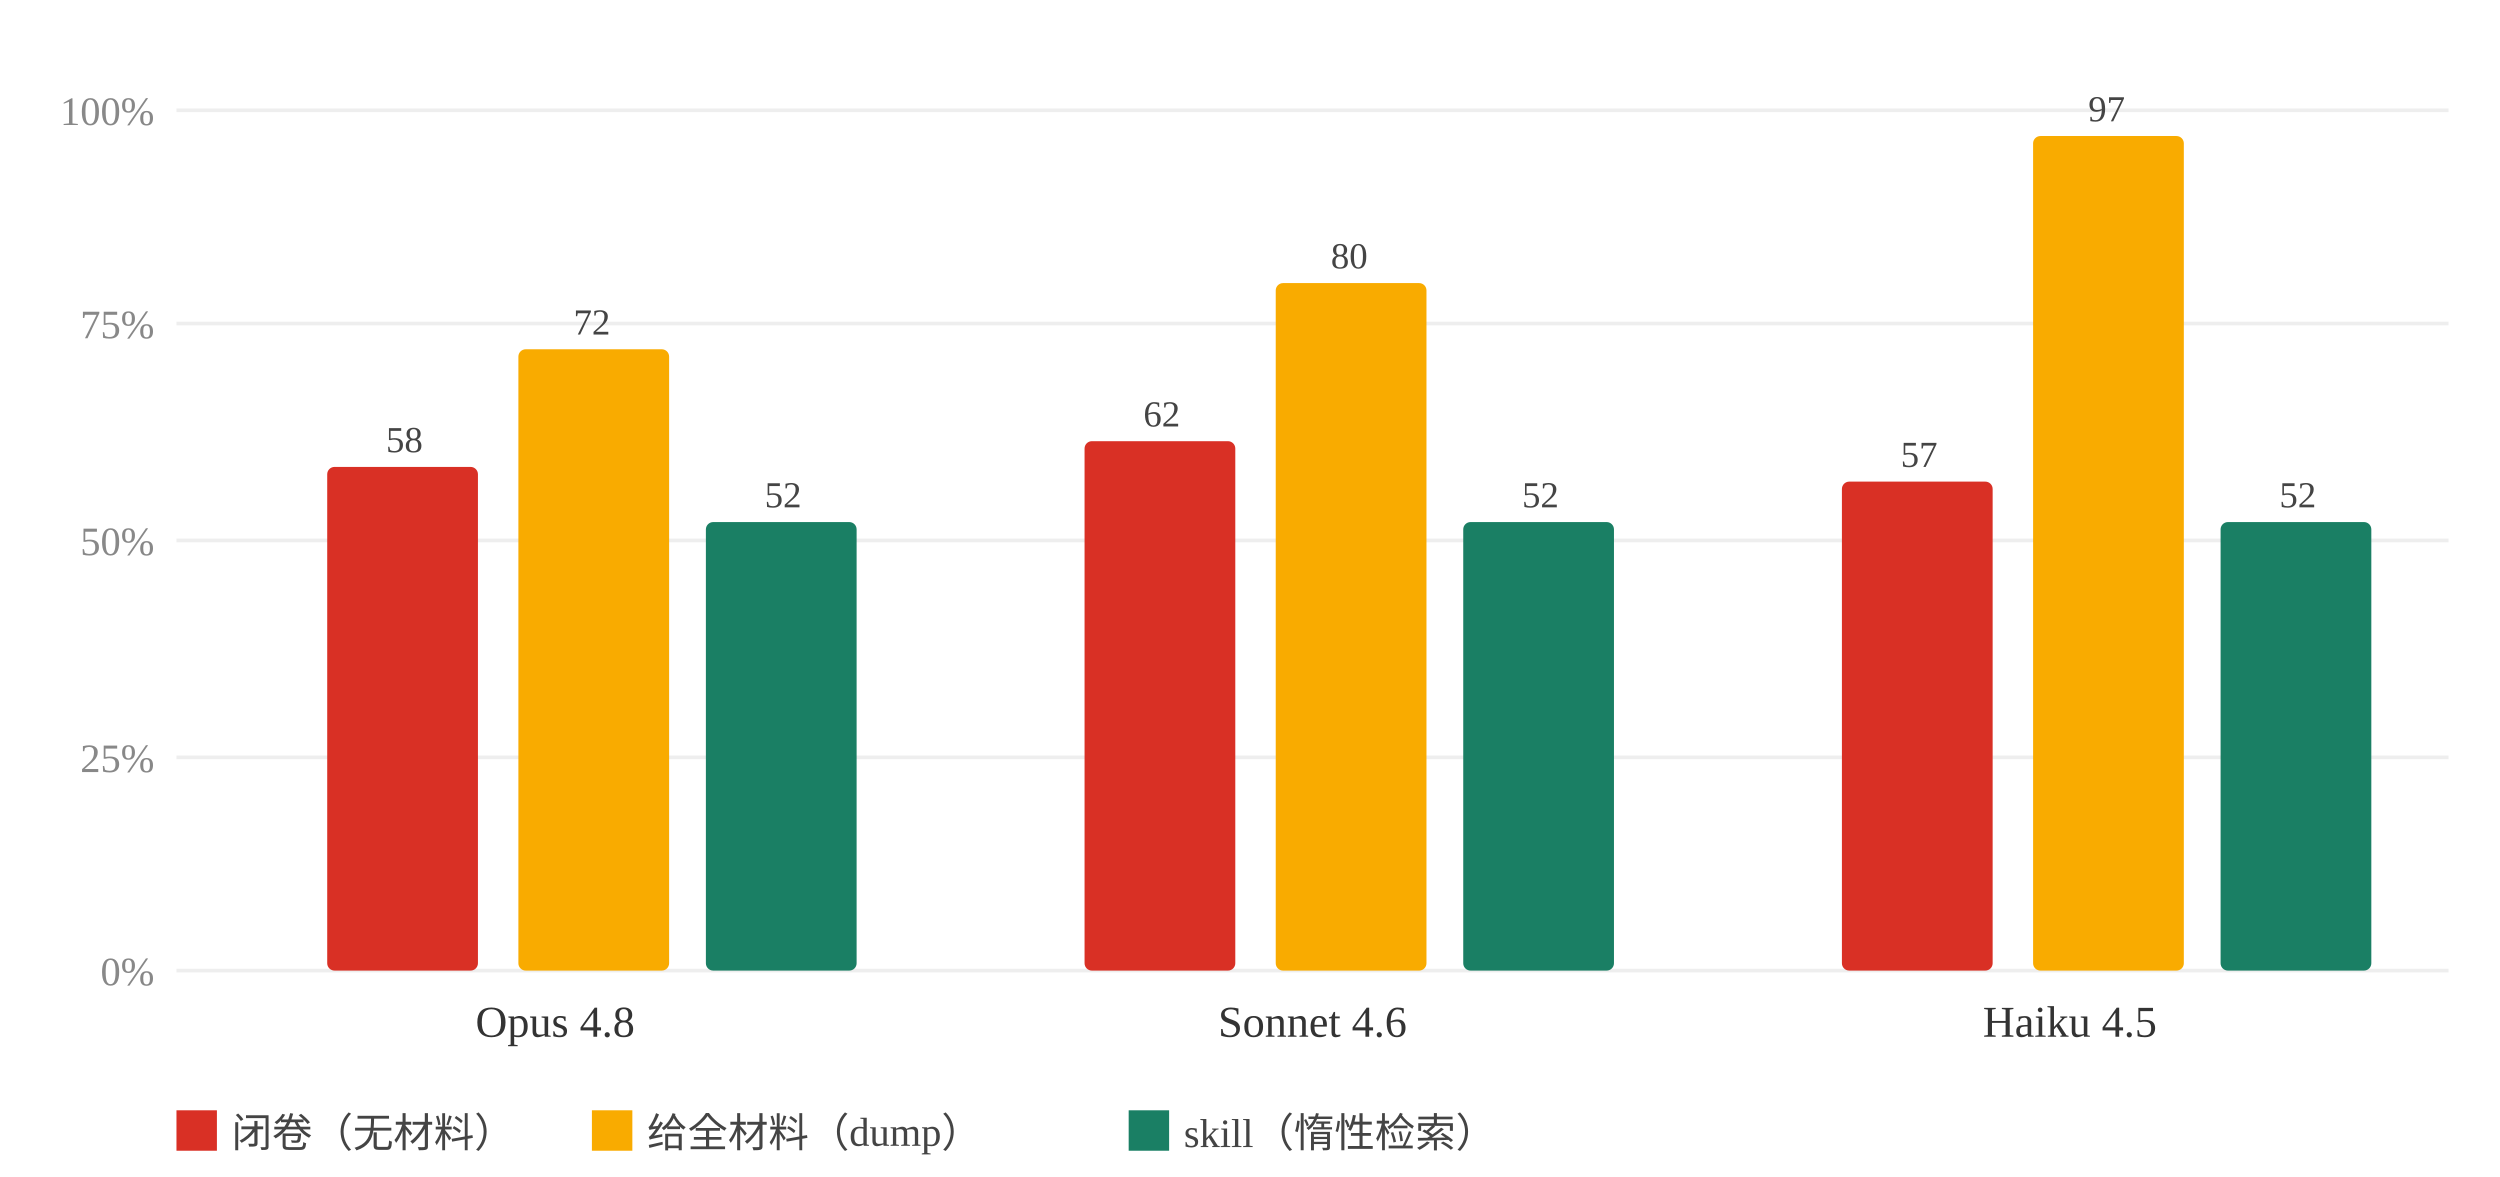
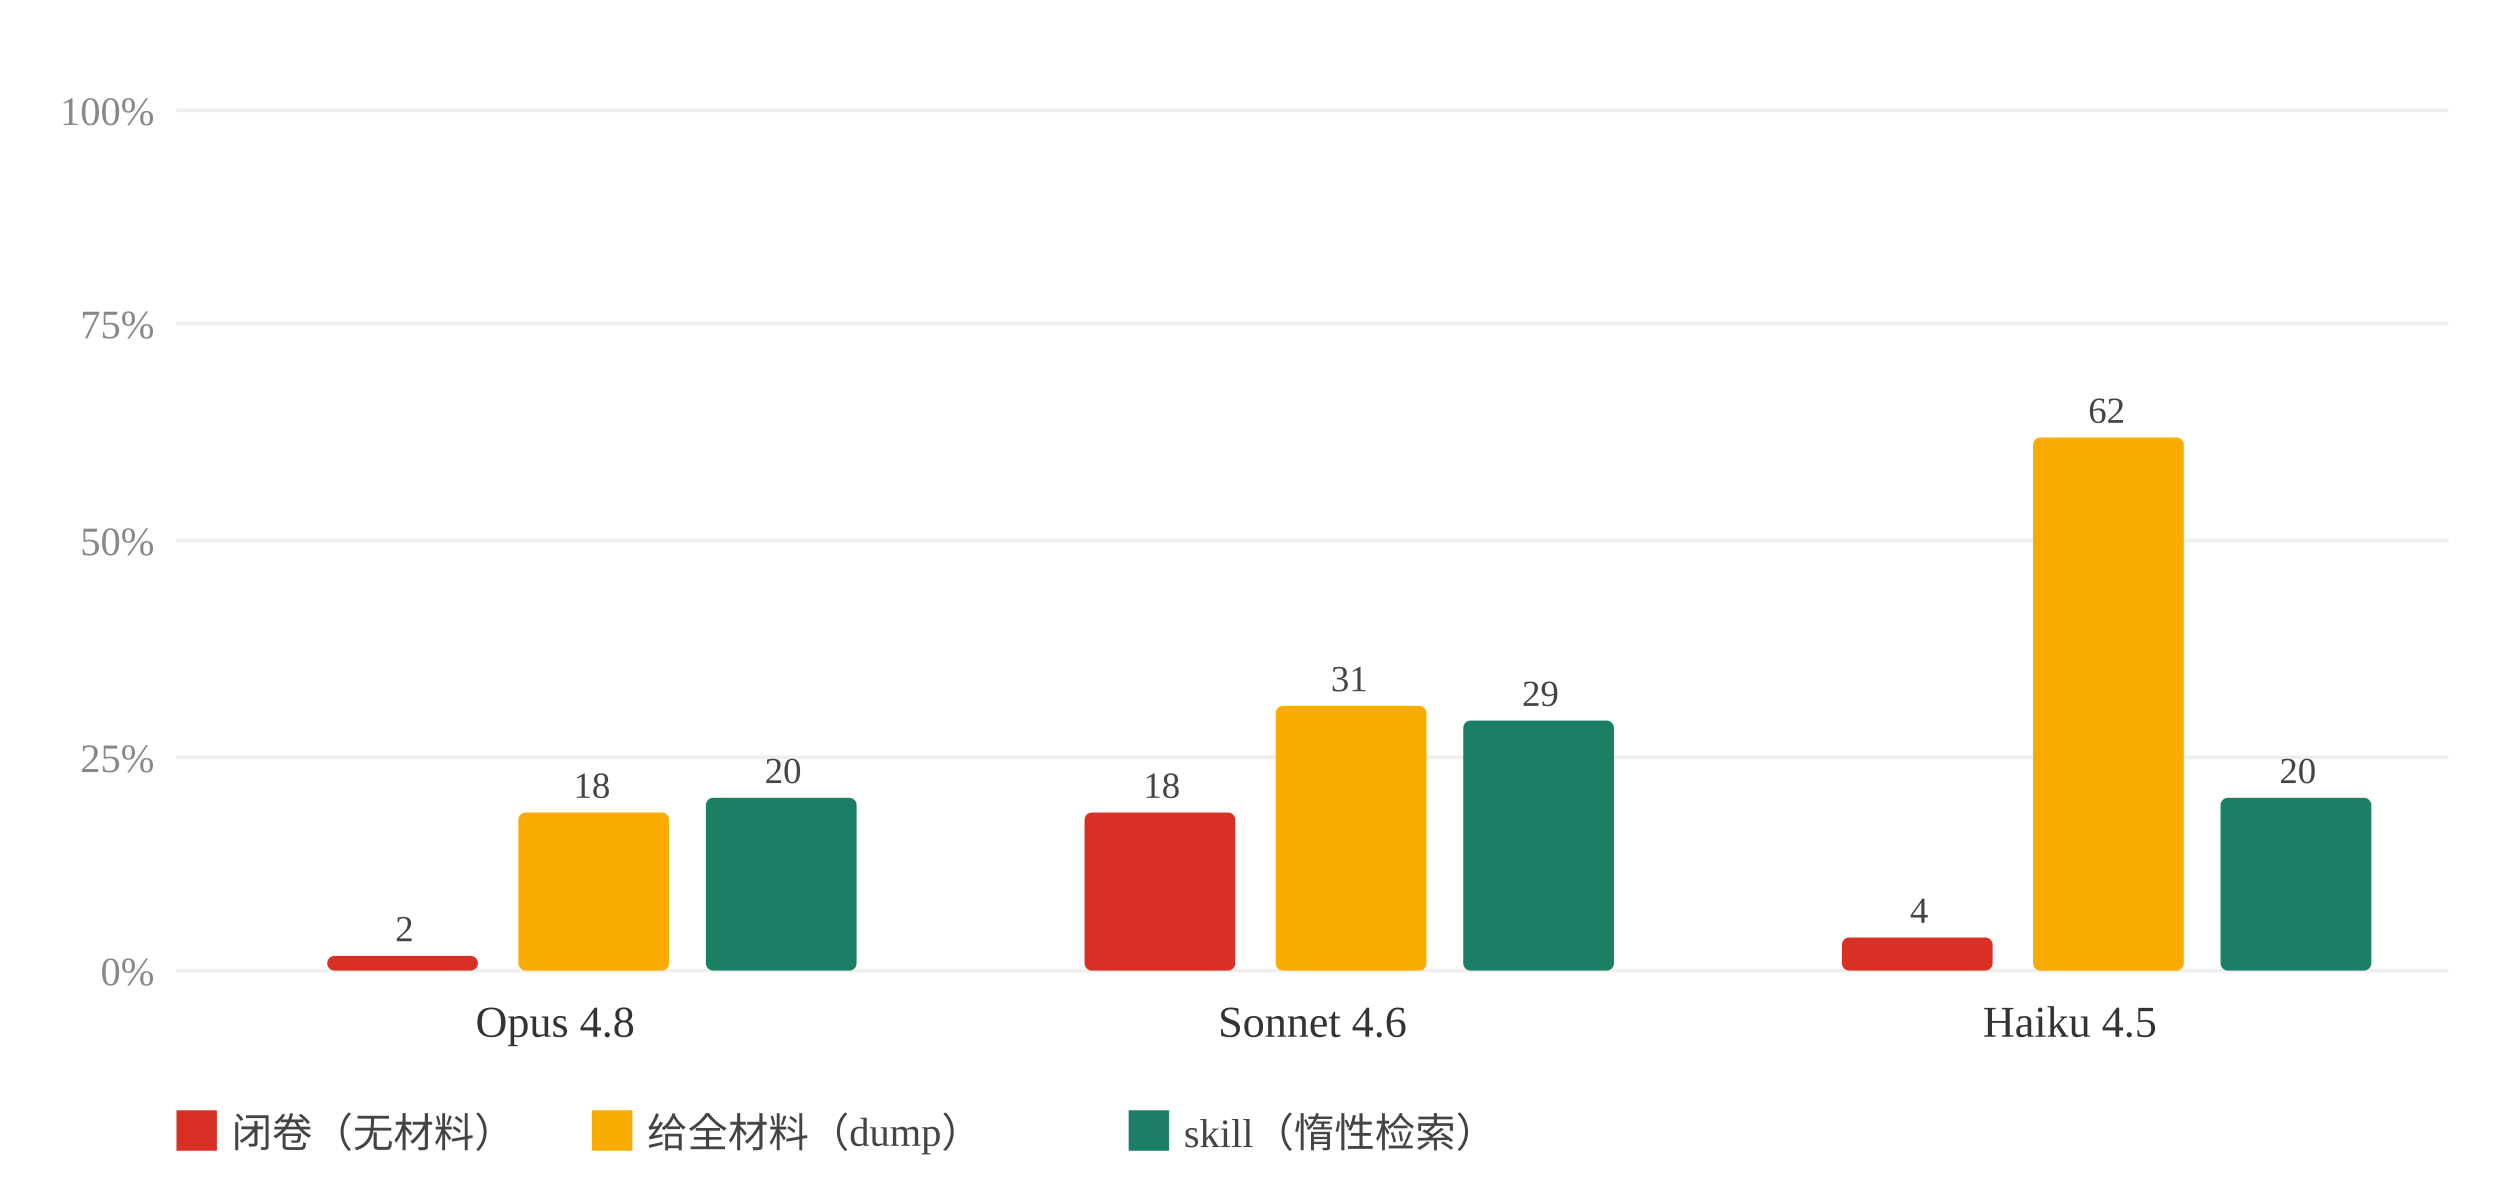
<svg xmlns="http://www.w3.org/2000/svg" viewBox="0 0 680 320" role="img">
  <line x1="48" y1="264" x2="666" y2="264" stroke="#eee" />
  <text x="42" y="268" font-size="11" fill="#888" text-anchor="end">0%</text>
  <line x1="48" y1="206" x2="666" y2="206" stroke="#eee" />
  <text x="42" y="210" font-size="11" fill="#888" text-anchor="end">25%</text>
  <line x1="48" y1="147" x2="666" y2="147" stroke="#eee" />
  <text x="42" y="151" font-size="11" fill="#888" text-anchor="end">50%</text>
  <line x1="48" y1="88" x2="666" y2="88" stroke="#eee" />
  <text x="42" y="92" font-size="11" fill="#888" text-anchor="end">75%</text>
  <line x1="48" y1="30" x2="666" y2="30" stroke="#eee" />
  <text x="42" y="34" font-size="11" fill="#888" text-anchor="end">100%</text>
-   <rect x="89" y="127" width="41" height="137" fill="#d93025" rx="2" />
-   <text x="110" y="123" font-size="10" fill="#444" text-anchor="middle">58</text>
-   <rect x="141" y="95" width="41" height="169" fill="#f9ab00" rx="2" />
-   <text x="161" y="91" font-size="10" fill="#444" text-anchor="middle">72</text>
-   <rect x="192" y="142" width="41" height="122" fill="#1a7f64" rx="2" />
-   <text x="213" y="138" font-size="10" fill="#444" text-anchor="middle">52</text>
+   <rect x="89" y="260" width="41" height="4" fill="#d93025" rx="2" />
+   <text x="110" y="256" font-size="10" fill="#444" text-anchor="middle">2</text>
+   <rect x="141" y="221" width="41" height="43" fill="#f9ab00" rx="2" />
+   <text x="161" y="217" font-size="10" fill="#444" text-anchor="middle">18</text>
+   <rect x="192" y="217" width="41" height="47" fill="#1a7f64" rx="2" />
+   <text x="213" y="213" font-size="10" fill="#444" text-anchor="middle">20</text>
  <text x="151" y="282" font-size="12" fill="#333" text-anchor="middle">Opus 4.8</text>
-   <rect x="295" y="120" width="41" height="144" fill="#d93025" rx="2" />
-   <text x="316" y="116" font-size="10" fill="#444" text-anchor="middle">62</text>
-   <rect x="347" y="77" width="41" height="187" fill="#f9ab00" rx="2" />
-   <text x="367" y="73" font-size="10" fill="#444" text-anchor="middle">80</text>
-   <rect x="398" y="142" width="41" height="122" fill="#1a7f64" rx="2" />
-   <text x="419" y="138" font-size="10" fill="#444" text-anchor="middle">52</text>
+   <rect x="295" y="221" width="41" height="43" fill="#d93025" rx="2" />
+   <text x="316" y="217" font-size="10" fill="#444" text-anchor="middle">18</text>
+   <rect x="347" y="192" width="41" height="72" fill="#f9ab00" rx="2" />
+   <text x="367" y="188" font-size="10" fill="#444" text-anchor="middle">31</text>
+   <rect x="398" y="196" width="41" height="68" fill="#1a7f64" rx="2" />
+   <text x="419" y="192" font-size="10" fill="#444" text-anchor="middle">29</text>
  <text x="357" y="282" font-size="12" fill="#333" text-anchor="middle">Sonnet 4.6</text>
-   <rect x="501" y="131" width="41" height="133" fill="#d93025" rx="2" />
-   <text x="522" y="127" font-size="10" fill="#444" text-anchor="middle">57</text>
-   <rect x="553" y="37" width="41" height="227" fill="#f9ab00" rx="2" />
-   <text x="573" y="33" font-size="10" fill="#444" text-anchor="middle">97</text>
-   <rect x="604" y="142" width="41" height="122" fill="#1a7f64" rx="2" />
-   <text x="625" y="138" font-size="10" fill="#444" text-anchor="middle">52</text>
+   <rect x="501" y="255" width="41" height="9" fill="#d93025" rx="2" />
+   <text x="522" y="251" font-size="10" fill="#444" text-anchor="middle">4</text>
+   <rect x="553" y="119" width="41" height="145" fill="#f9ab00" rx="2" />
+   <text x="573" y="115" font-size="10" fill="#444" text-anchor="middle">62</text>
+   <rect x="604" y="217" width="41" height="47" fill="#1a7f64" rx="2" />
+   <text x="625" y="213" font-size="10" fill="#444" text-anchor="middle">20</text>
  <text x="563" y="282" font-size="12" fill="#333" text-anchor="middle">Haiku 4.5</text>
  <rect x="48" y="302" width="11" height="11" fill="#d93025" />
  <text x="63" y="312" font-size="11" fill="#444">闭卷（无材料）</text>
  <rect x="161" y="302" width="11" height="11" fill="#f9ab00" />
  <text x="176" y="312" font-size="11" fill="#444">给全材料（dump）</text>
  <rect x="307" y="302" width="11" height="11" fill="#1a7f64" />
  <text x="322" y="312" font-size="11" fill="#444">skill（惰性检索）</text>
</svg>
